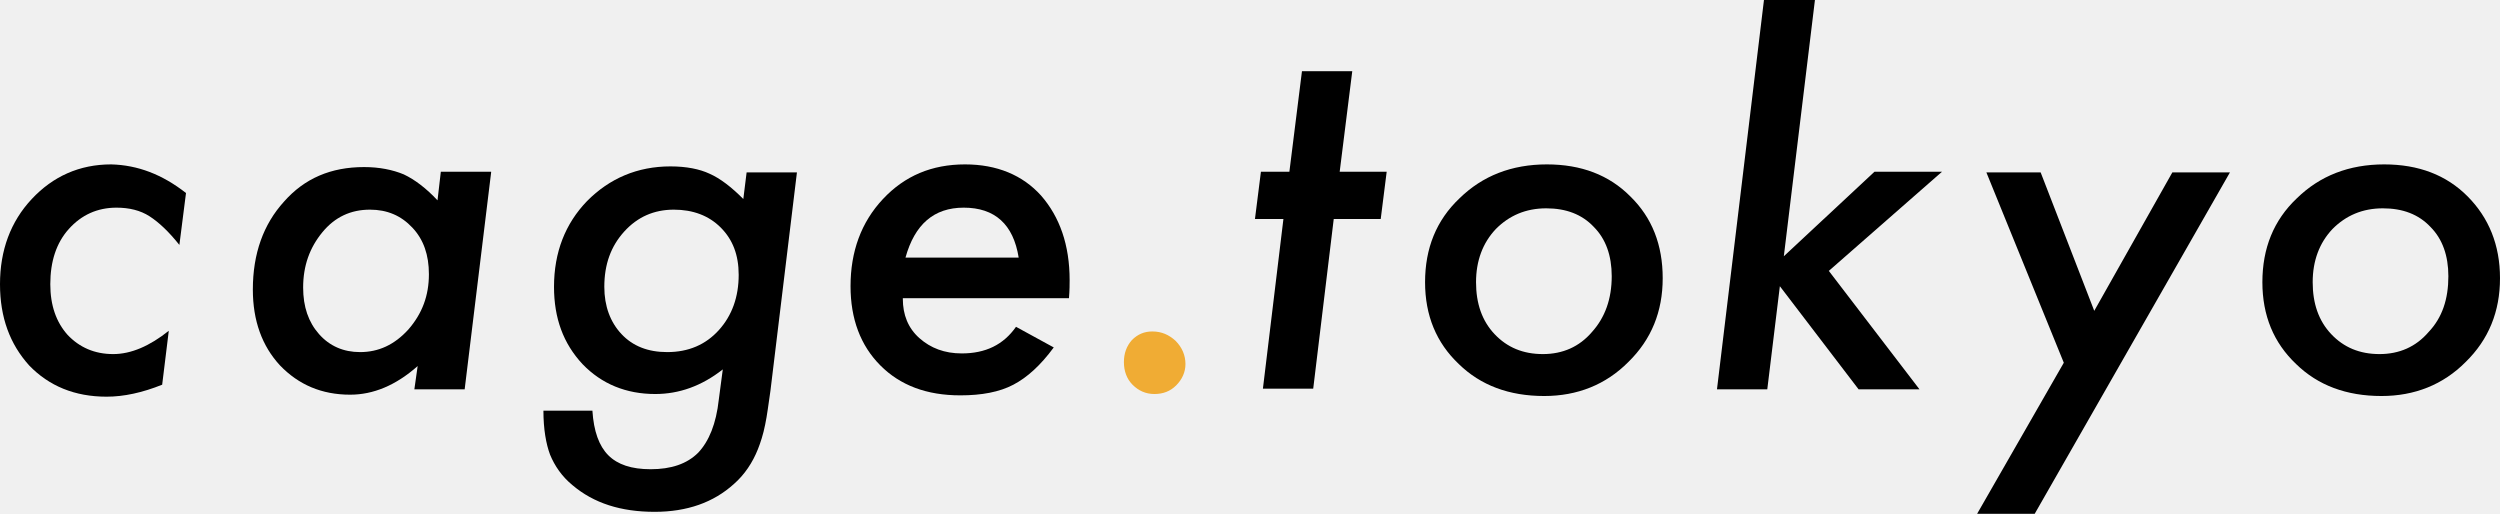
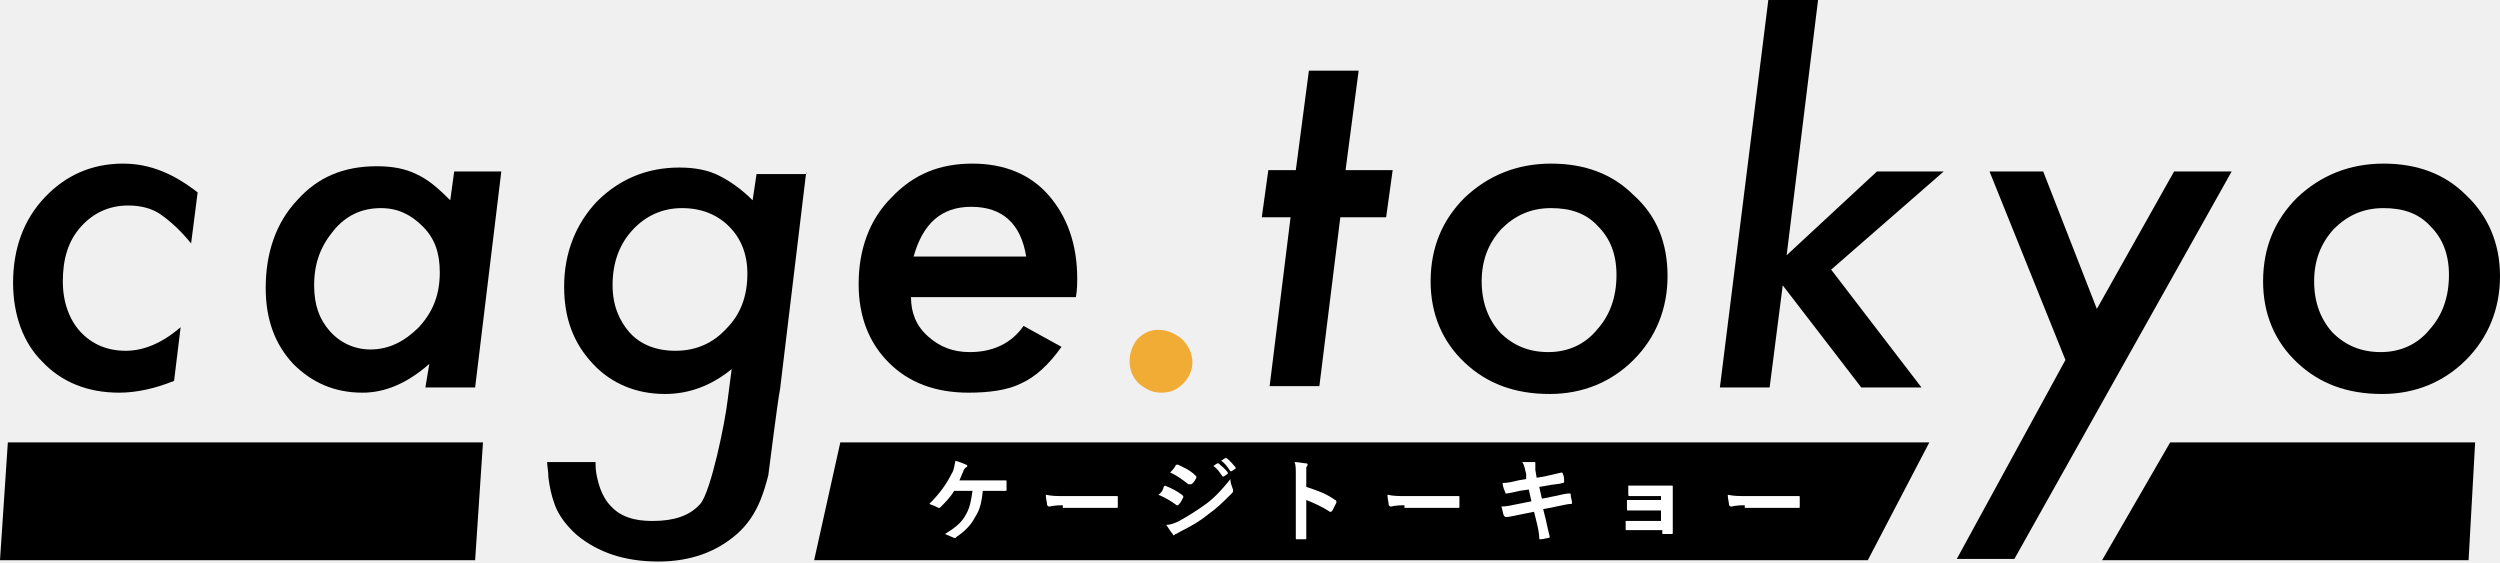
- <svg xmlns="http://www.w3.org/2000/svg" width="190" height="39" viewBox="0 0 190 39" fill="none">
+ <svg xmlns="http://www.w3.org/2000/svg" width="191" height="43" viewBox="0 0 191 43" fill="none">
  <g clip-path="url(#clip0)">
-     <path d="M14.136 14.669L13.633 18.615C12.828 17.603 12.073 16.895 11.369 16.44C10.665 15.984 9.809 15.782 8.854 15.782C7.395 15.782 6.187 16.338 5.232 17.401C4.276 18.463 3.823 19.879 3.823 21.599C3.823 23.218 4.276 24.483 5.131 25.444C6.037 26.405 7.194 26.91 8.602 26.91C9.96 26.91 11.369 26.303 12.828 25.14L12.325 29.237C10.816 29.844 9.407 30.148 8.099 30.148C5.684 30.148 3.723 29.338 2.213 27.77C0.755 26.152 0 24.128 0 21.599C0 19.019 0.805 16.844 2.415 15.124C4.024 13.405 6.037 12.494 8.451 12.494C10.463 12.545 12.325 13.253 14.136 14.669Z" fill="black" />
-     <path d="M37.326 13.101L35.314 29.591H31.491L31.742 27.821C30.082 29.288 28.372 29.996 26.611 29.996C24.448 29.996 22.687 29.237 21.279 27.77C19.921 26.303 19.216 24.381 19.216 22.004C19.216 19.272 20.021 17.047 21.581 15.327C23.14 13.556 25.152 12.697 27.668 12.697C28.825 12.697 29.831 12.899 30.686 13.253C31.541 13.658 32.396 14.315 33.251 15.226L33.503 13.051H37.326V13.101ZM32.597 20.84C32.597 19.373 32.195 18.21 31.34 17.3C30.485 16.389 29.428 15.934 28.12 15.934C26.661 15.934 25.454 16.49 24.498 17.654C23.543 18.817 23.039 20.183 23.039 21.852C23.039 23.319 23.442 24.483 24.247 25.393C25.052 26.303 26.108 26.759 27.366 26.759C28.774 26.759 29.982 26.202 31.038 25.039C32.094 23.825 32.597 22.459 32.597 20.84Z" fill="black" />
-     <path d="M60.567 13.101L58.554 29.693C58.404 30.704 58.303 31.564 58.152 32.272C58.001 33.031 57.8 33.638 57.599 34.144C57.196 35.156 56.593 36.066 55.788 36.774C54.228 38.191 52.216 38.899 49.751 38.899C47.186 38.899 45.123 38.241 43.513 36.876C42.709 36.218 42.155 35.409 41.803 34.549C41.501 33.739 41.3 32.627 41.3 31.21H45.023C45.123 32.778 45.526 33.891 46.23 34.599C46.934 35.307 47.99 35.661 49.449 35.661C51.009 35.661 52.216 35.257 53.071 34.397C53.876 33.537 54.429 32.222 54.631 30.35L54.932 28.074C53.323 29.338 51.612 29.945 49.801 29.945C47.588 29.945 45.727 29.187 44.268 27.669C42.809 26.101 42.105 24.179 42.105 21.802C42.105 19.171 42.96 16.996 44.62 15.276C46.33 13.556 48.443 12.646 50.958 12.646C52.166 12.646 53.172 12.848 53.926 13.202C54.731 13.556 55.587 14.214 56.492 15.124L56.743 13.101H60.567V13.101ZM56.14 20.891C56.14 19.373 55.687 18.21 54.782 17.3C53.876 16.389 52.669 15.934 51.21 15.934C49.701 15.934 48.443 16.49 47.437 17.603C46.431 18.716 45.928 20.082 45.928 21.802C45.928 23.268 46.381 24.483 47.236 25.393C48.091 26.303 49.248 26.759 50.707 26.759C52.317 26.759 53.625 26.202 54.631 25.09C55.637 23.977 56.14 22.56 56.14 20.891Z" fill="black" />
-     <path d="M68.615 22.712C68.615 23.926 69.018 24.938 69.873 25.697C70.728 26.455 71.784 26.86 73.092 26.86C74.903 26.86 76.262 26.202 77.217 24.837L80.085 26.405C79.079 27.77 78.073 28.681 77.016 29.237C75.96 29.794 74.602 30.047 72.992 30.047C70.426 30.047 68.414 29.288 66.905 27.77C65.396 26.253 64.641 24.23 64.641 21.751C64.641 19.121 65.446 16.895 67.106 15.124C68.766 13.354 70.829 12.494 73.344 12.494C75.758 12.494 77.72 13.303 79.129 14.872C80.537 16.49 81.292 18.615 81.292 21.296C81.292 21.599 81.292 22.055 81.242 22.662H68.615V22.712ZM77.419 19.576C77.016 17.047 75.608 15.782 73.243 15.782C70.98 15.782 69.521 17.047 68.817 19.576H77.419Z" fill="black" />
-     <path d="M90.095 27.669C90.095 28.276 89.844 28.833 89.391 29.288C88.938 29.743 88.385 29.945 87.731 29.945C87.077 29.945 86.524 29.693 86.071 29.237C85.618 28.782 85.417 28.175 85.417 27.517C85.417 26.86 85.618 26.303 86.021 25.848C86.473 25.393 86.976 25.191 87.58 25.191C88.284 25.191 88.838 25.444 89.341 25.899C89.844 26.405 90.095 27.012 90.095 27.669Z" fill="#F0AC34" />
-     <path d="M101.364 16.642L99.804 29.541H95.981L97.54 16.642H95.377L95.83 13.051H97.993L98.949 5.412H102.772L101.816 13.051H105.388L104.935 16.642H101.364Z" fill="black" />
-     <path d="M126.365 21.144C126.365 23.673 125.51 25.798 123.749 27.517C122.039 29.237 119.876 30.097 117.36 30.097C114.694 30.097 112.531 29.288 110.871 27.669C109.161 26.051 108.305 23.977 108.305 21.448C108.305 18.868 109.161 16.743 110.921 15.074C112.682 13.354 114.895 12.494 117.562 12.494C120.177 12.494 122.29 13.303 123.9 14.922C125.56 16.541 126.365 18.615 126.365 21.144ZM122.491 20.992C122.491 19.424 122.039 18.16 121.133 17.249C120.228 16.288 119.02 15.833 117.511 15.833C115.952 15.833 114.694 16.389 113.688 17.401C112.682 18.463 112.179 19.829 112.179 21.448C112.179 23.066 112.632 24.381 113.587 25.393C114.543 26.405 115.751 26.91 117.26 26.91C118.769 26.91 120.026 26.354 120.982 25.241C121.988 24.128 122.491 22.712 122.491 20.992Z" fill="black" />
-     <path d="M137.935 0L135.571 19.475L142.462 13.051H147.593L138.991 20.588L145.883 29.591H141.255L135.269 21.751L134.313 29.591H130.49L134.061 0H137.935Z" fill="black" />
-     <path d="M169.476 13.101L154.636 39.051H150.26L156.849 27.568L150.964 13.101H155.089L159.163 23.623L165.099 13.101H169.476V13.101Z" fill="black" />
-     <path d="M190 21.144C190 23.673 189.145 25.798 187.384 27.517C185.674 29.237 183.511 30.097 180.995 30.097C178.329 30.097 176.166 29.288 174.506 27.669C172.796 26.051 171.941 23.977 171.941 21.448C171.941 18.868 172.796 16.743 174.557 15.074C176.317 13.354 178.531 12.494 181.197 12.494C183.813 12.494 185.925 13.303 187.535 14.922C189.145 16.541 190 18.615 190 21.144ZM186.076 20.992C186.076 19.424 185.624 18.16 184.718 17.249C183.813 16.288 182.605 15.833 181.096 15.833C179.537 15.833 178.279 16.389 177.273 17.401C176.267 18.463 175.764 19.829 175.764 21.448C175.764 23.066 176.217 24.381 177.172 25.393C178.128 26.405 179.335 26.91 180.845 26.91C182.354 26.91 183.611 26.354 184.567 25.241C185.624 24.128 186.076 22.712 186.076 20.992Z" fill="black" />
+     <path d="M147.4 33.8H64.2L62.2 42.8H142.7L147.4 33.8Z" fill="black" />
+     <path d="M0 42.8H36.3L36.9 33.8H0.6L0 42.8Z" fill="black" />
+     <path d="M160.6 42.8H188.6L189.1 33.8H165.8L160.6 42.8Z" fill="black" />
+     <path d="M15.1 14.7L14.6 18.6C13.8 17.6 13 16.9 12.3 16.4C11.6 15.9 10.7 15.7 9.8 15.7C8.3 15.7 7.1 16.3 6.2 17.3C5.2 18.4 4.8 19.8 4.8 21.5C4.8 23.1 5.3 24.4 6.1 25.3C7 26.3 8.2 26.8 9.6 26.8C11 26.8 12.4 26.2 13.8 25L13.3 29.1C11.8 29.7 10.4 30 9.1 30C6.7 30 4.7 29.2 3.2 27.6C1.8 26.2 1 24.1 1 21.6C1 19 1.8 16.8 3.4 15.1C5 13.4 7 12.5 9.4 12.5C11.5 12.5 13.3 13.3 15.1 14.7Z" fill="black" />
+     <path d="M38.3 13.1L36.3 29.6H32.5L32.8 27.8C31.1 29.3 29.4 30 27.7 30C25.5 30 23.8 29.2 22.4 27.8C21 26.3 20.3 24.4 20.3 22C20.3 19.3 21.1 17 22.7 15.3C24.3 13.5 26.3 12.7 28.8 12.7C30 12.7 31 12.9 31.8 13.3C32.7 13.7 33.5 14.4 34.4 15.3L34.7 13.1H38.3ZM33.6 20.8C33.6 19.3 33.2 18.2 32.3 17.3C31.4 16.4 30.4 15.9 29.1 15.9C27.6 15.9 26.4 16.5 25.5 17.6C24.5 18.8 24 20.1 24 21.8C24 23.3 24.4 24.4 25.2 25.3C26 26.2 27.1 26.7 28.3 26.7C29.7 26.7 30.9 26.1 32 25C33.1 23.8 33.6 22.5 33.6 20.8Z" fill="black" />
+     <path d="M61.6 13.1L59.6 29.7C59.4 30.7 58.8 35.6 58.7 36.3C58.5 37.1 58.3 37.7 58.1 38.2C57.7 39.2 57.1 40.1 56.3 40.8C54.7 42.2 52.7 42.9 50.3 42.9C47.7 42.9 45.7 42.2 44.1 40.9C43.3 40.2 42.7 39.4 42.4 38.6C42.1 37.8 42 37.2 41.9 36.5C41.9 36 41.8 35.6 41.8 35.3C43 35.3 44.3 35.3 45.5 35.3C45.5 35.6 45.5 35.9 45.6 36.4C45.7 36.8 45.9 37.9 46.7 38.7C47.7 39.8 49.3 39.8 49.9 39.8C51.5 39.8 52.7 39.4 53.5 38.5C54.3 37.6 55.4 32.3 55.6 30.5L55.9 28.2C54.3 29.5 52.6 30.1 50.8 30.1C48.6 30.1 46.7 29.3 45.3 27.8C43.8 26.2 43.1 24.3 43.1 21.9C43.1 19.3 44 17.1 45.6 15.4C47.3 13.7 49.4 12.8 51.9 12.8C53.1 12.8 54.1 13 54.9 13.4C55.7 13.8 56.6 14.4 57.5 15.3L57.8 13.3H61.6V13.1ZM57.1 20.9C57.1 19.4 56.6 18.2 55.7 17.3C54.8 16.4 53.6 15.9 52.1 15.9C50.6 15.9 49.3 16.5 48.3 17.6C47.3 18.7 46.8 20.1 46.8 21.8C46.8 23.3 47.3 24.5 48.1 25.4C48.9 26.3 50.1 26.8 51.6 26.8C53.2 26.8 54.5 26.2 55.5 25.1C56.6 24 57.1 22.6 57.1 20.9Z" fill="black" />
+     <path d="M69.6 22.7C69.6 23.9 70 24.9 70.9 25.7C71.8 26.5 72.8 26.9 74.1 26.9C75.9 26.9 77.3 26.2 78.2 24.9L81.1 26.5C80.1 27.9 79.1 28.8 78 29.3C77 29.8 75.6 30 74 30C71.4 30 69.4 29.2 67.9 27.7C66.4 26.2 65.6 24.2 65.6 21.7C65.6 19.1 66.4 16.8 68.1 15.1C69.8 13.3 71.8 12.5 74.3 12.5C76.7 12.5 78.7 13.3 80.1 14.9C81.5 16.5 82.3 18.6 82.3 21.3C82.3 21.6 82.3 22.1 82.2 22.7H69.6ZM78.4 19.6C78 17.1 76.6 15.8 74.2 15.8C71.9 15.8 70.5 17.1 69.8 19.6H78.4Z" fill="black" />
+     <path d="M91.1 27.7C91.1 28.3 90.8 28.9 90.4 29.3C89.9 29.8 89.4 30 88.7 30C88 30 87.5 29.7 87 29.3C86.5 28.8 86.3 28.2 86.3 27.6C86.3 27 86.5 26.4 86.9 25.9C87.4 25.4 87.9 25.2 88.5 25.2C89.2 25.2 89.8 25.5 90.3 25.9C90.8 26.4 91.1 27 91.1 27.7Z" fill="#F0AC34" />
+     <path d="M102.4 16.6L100.8 29.5H97L98.6 16.6H96.4L96.9 13H99L100 5.4H103.8L102.8 13H106.4L105.9 16.6H102.4Z" fill="black" />
+     <path d="M127.4 21.1C127.4 23.6 126.5 25.8 124.8 27.5C123.1 29.2 120.9 30.1 118.4 30.1C115.7 30.1 113.6 29.3 111.9 27.7C110.2 26.1 109.3 24 109.3 21.5C109.3 18.9 110.2 16.8 111.9 15.1C113.7 13.4 115.9 12.5 118.5 12.5C121.1 12.5 123.2 13.3 124.8 14.9C126.6 16.5 127.4 18.6 127.4 21.1ZM123.5 21C123.5 19.4 123 18.2 122.1 17.3C121.2 16.3 120 15.9 118.5 15.9C116.9 15.9 115.7 16.5 114.7 17.5C113.7 18.6 113.2 19.9 113.2 21.5C113.2 23.1 113.7 24.4 114.6 25.4C115.6 26.4 116.8 26.9 118.3 26.9C119.8 26.9 121.1 26.3 122 25.2C123 24.1 123.5 22.7 123.5 21Z" fill="black" />
+     <path d="M138.9 0L136.5 19.5L143.4 13.1H148.5L139.9 20.6L146.8 29.6H142.2L136.2 21.8L135.2 29.6H131.4L135.1 0H138.9Z" fill="black" />
+     <path d="M170.5 13.1L153.9 42.7H149.5L157.8 27.5L152 13.1H156.1L160.2 23.6L166.1 13.1H170.5V13.1Z" fill="black" />
+     <path d="M191 21.1C191 23.6 190.1 25.8 188.4 27.5C186.7 29.2 184.5 30.1 182 30.1C179.3 30.1 177.2 29.3 175.5 27.7C173.8 26.1 172.9 24 172.9 21.5C172.9 18.9 173.8 16.8 175.5 15.1C177.3 13.4 179.5 12.5 182.1 12.5C184.7 12.5 186.8 13.3 188.4 14.9C190.1 16.5 191 18.6 191 21.1ZM187.1 21C187.1 19.4 186.6 18.2 185.7 17.3C184.8 16.3 183.6 15.9 182.1 15.9C180.5 15.9 179.3 16.5 178.3 17.5C177.3 18.6 176.8 19.9 176.8 21.5C176.8 23.1 177.3 24.4 178.2 25.4C179.2 26.4 180.4 26.9 181.9 26.9C183.4 26.9 184.7 26.3 185.6 25.2C186.6 24.1 187.1 22.7 187.1 21Z" fill="black" />
+     <path d="M75.1 37.4C75 38.3 74.9 38.9 74.5 39.5C74.2 40.1 73.7 40.6 73.1 41L73 41.1H72.9C72.7 41 72.4 40.9 72.2 40.8C73 40.3 73.5 39.9 73.8 39.3C74.1 38.8 74.2 38.2 74.3 37.5H72.9C72.6 38 72.2 38.4 71.9 38.7L71.8 38.8H71.7C71.5 38.7 71.3 38.6 71 38.5C71.8 37.7 72.3 37 72.7 36.2C72.9 35.9 72.9 35.6 73 35.2C73.3 35.3 73.6 35.4 73.8 35.5C73.9 35.5 73.9 35.6 73.9 35.6C73.9 35.6 73.9 35.7 73.8 35.7C73.7 35.8 73.6 35.9 73.6 36C73.5 36.2 73.4 36.5 73.3 36.7H75.5C75.9 36.7 76.4 36.7 76.8 36.7C76.9 36.7 76.9 36.7 76.9 36.8C76.9 37 76.9 37.2 76.9 37.4C76.9 37.5 76.9 37.5 76.8 37.5C76.5 37.5 75.9 37.5 75.5 37.5H75.1V37.4Z" fill="white" />
+     <path d="M81.2 38.6C80.5 38.6 80.2 38.7 80.2 38.7C80.1 38.7 80.1 38.7 80 38.6C80 38.4 79.9 38.1 79.9 37.8C80.4 37.9 80.7 37.9 81.4 37.9H83.7C84.2 37.9 84.8 37.9 85.3 37.9C85.4 37.9 85.4 37.9 85.4 38C85.4 38.2 85.4 38.4 85.4 38.7C85.4 38.8 85.4 38.8 85.3 38.8C84.8 38.8 84.3 38.8 83.7 38.8H81.2V38.6Z" fill="white" />
+     <path d="M88.9 37.2L89 37.1C89.5 37.3 89.9 37.5 90.3 37.8L90.4 37.9C90.4 37.9 90.4 37.9 90.4 38C90.3 38.2 90.2 38.4 90.1 38.5L90 38.6C90 38.6 90 38.6 89.9 38.6C89.5 38.3 89 38 88.5 37.8C88.8 37.6 88.9 37.3 88.9 37.2ZM90.1 39.8C90.8 39.4 91.3 39.1 92 38.6C92.6 38.2 93.3 37.5 94 36.6C94 36.9 94.1 37.1 94.2 37.4V37.5C94.2 37.6 94.2 37.6 94.1 37.7C93.4 38.4 93 38.8 92.3 39.3C91.7 39.8 91 40.2 90.2 40.6C90 40.7 89.9 40.8 89.8 40.8L89.7 40.9C89.7 40.9 89.6 40.9 89.6 40.8C89.5 40.7 89.3 40.4 89.1 40.1C89.4 40.1 89.7 40 90.1 39.8ZM89.8 35.6C89.8 35.5 89.9 35.5 90 35.5C90.4 35.7 90.9 35.9 91.3 36.3L91.4 36.4V36.5C91.3 36.7 91.2 36.9 91 37C91 37 91 37 90.9 37H90.8C90.4 36.7 89.9 36.3 89.4 36.1C89.5 36 89.7 35.8 89.8 35.6ZM93 35.4H93.1C93.3 35.6 93.6 35.8 93.8 36.1V36.2L93.5 36.4H93.4C93.2 36.1 93 35.8 92.7 35.6L93 35.4ZM93.6 35H93.7C94 35.2 94.2 35.5 94.4 35.7V35.8L94.1 36C94 36 94 36 94 36C93.8 35.7 93.6 35.4 93.3 35.2L93.6 35Z" fill="white" />
+     <path d="M99.8 37.2C100.7 37.5 101.3 37.7 102 38.2C102.1 38.2 102.1 38.3 102.1 38.4C102 38.6 101.9 38.8 101.8 39L101.7 39.1C101.7 39.1 101.7 39.1 101.6 39.1C101 38.7 100.3 38.4 99.8 38.2V39.7C99.8 40.2 99.8 40.6 99.8 41.1C99.8 41.2 99.8 41.2 99.7 41.2C99.5 41.2 99.3 41.2 99.1 41.2C99 41.2 99 41.2 99 41.1C99 40.6 99 40.2 99 39.7V36.3C99 35.8 99 35.5 98.9 35.3C99.2 35.3 99.6 35.4 99.8 35.4C99.9 35.4 99.9 35.5 99.9 35.5C99.9 35.5 99.9 35.6 99.8 35.7C99.8 35.8 99.8 36 99.8 36.4V37.2V37.2Z" fill="white" />
+     <path d="M107.3 38.6C106.6 38.6 106.3 38.7 106.3 38.7C106.2 38.7 106.2 38.7 106.1 38.6C106.1 38.4 106 38.1 106 37.8C106.5 37.9 106.8 37.9 107.5 37.9H109.8C110.3 37.9 110.9 37.9 111.4 37.9C111.5 37.9 111.5 37.9 111.5 38C111.5 38.2 111.5 38.4 111.5 38.7C111.5 38.8 111.5 38.8 111.4 38.8C110.9 38.8 110.4 38.8 109.8 38.8H107.3V38.6Z" fill="white" />
+     <path d="M116.6 36.2C116.5 35.9 116.5 35.6 116.3 35.3C116.6 35.3 116.9 35.3 117.2 35.3C117.3 35.3 117.3 35.3 117.3 35.4C117.3 35.5 117.3 35.6 117.3 35.9L117.4 36.5L118 36.4C118.4 36.3 118.9 36.2 119.3 36.1C119.3 36.1 119.4 36.1 119.4 36.2C119.5 36.4 119.5 36.6 119.5 36.8C119.5 36.8 119.5 36.9 119.4 36.9C119.1 37 118.6 37 118.2 37.1L117.6 37.2L117.8 38.1L118.8 37.9C119.3 37.8 119.6 37.7 119.9 37.7C120 37.7 120 37.7 120 37.8C120 38 120.1 38.2 120.1 38.4C120.1 38.5 120.1 38.5 120 38.5C119.8 38.5 119.4 38.6 118.9 38.7L117.9 38.9L118.1 39.7C118.2 40.2 118.3 40.6 118.4 41C118.4 41 118.4 41.1 118.3 41.1C118.2 41.1 117.9 41.2 117.7 41.2C117.6 41.2 117.6 41.2 117.6 41.1C117.6 40.8 117.5 40.3 117.4 39.9L117.2 39.1L116.2 39.3C115.7 39.4 115.3 39.5 115.1 39.5C115 39.5 115 39.5 114.9 39.4C114.8 39.2 114.8 38.9 114.7 38.7C115.1 38.7 115.5 38.6 116 38.5L117 38.3L116.8 37.4L116.1 37.5C115.7 37.6 115.2 37.7 115.1 37.7C115 37.7 115 37.7 115 37.6C114.9 37.4 114.8 37.1 114.8 36.9C115.2 36.9 115.6 36.8 116 36.7L116.6 36.6V36.2Z" fill="white" />
+     <path d="M127.1 37.9H125.5C125.2 37.9 124.8 37.9 124.5 37.9C124.4 37.9 124.4 37.9 124.4 37.7C124.4 37.5 124.4 37.4 124.4 37.1C124.8 37.1 125 37.1 125.5 37.1H126.7C127 37.1 127.4 37.1 127.7 37.1C127.8 37.1 127.8 37.1 127.8 37.2C127.8 37.5 127.8 37.8 127.8 38.1V39.7C127.8 40 127.8 40.3 127.8 40.7C127.8 40.8 127.8 40.8 127.6 40.8C127.5 40.8 127.3 40.8 127.1 40.8C127 40.8 127 40.8 127 40.7V40.5H125.3C125 40.5 124.7 40.5 124.3 40.5C124.2 40.5 124.2 40.5 124.2 40.4C124.2 40.3 124.2 40.1 124.2 39.8C124.6 39.8 124.9 39.8 125.3 39.8H126.9V39H125.4C125.1 39 124.7 39 124.4 39C124.3 39 124.3 39 124.3 38.8C124.3 38.7 124.3 38.5 124.3 38.2C124.7 38.2 124.9 38.2 125.4 38.2H126.9V37.9H127.1Z" fill="white" />
+     <path d="M133.3 38.6C132.6 38.6 132.3 38.7 132.3 38.7C132.2 38.7 132.2 38.7 132.1 38.6C132.1 38.4 132 38.1 132 37.8C132.5 37.9 132.8 37.9 133.5 37.9H135.8C136.3 37.9 136.9 37.9 137.4 37.9C137.5 37.9 137.5 37.9 137.5 38C137.5 38.2 137.5 38.4 137.5 38.7C137.5 38.8 137.5 38.8 137.4 38.8C136.9 38.8 136.4 38.8 135.8 38.8H133.3V38.6Z" fill="white" />
  </g>
  <defs>
    <clipPath id="clip0">
-       <rect width="190" height="39" fill="white" />
+       <rect width="191" height="42.9" fill="white" />
    </clipPath>
  </defs>
</svg>
